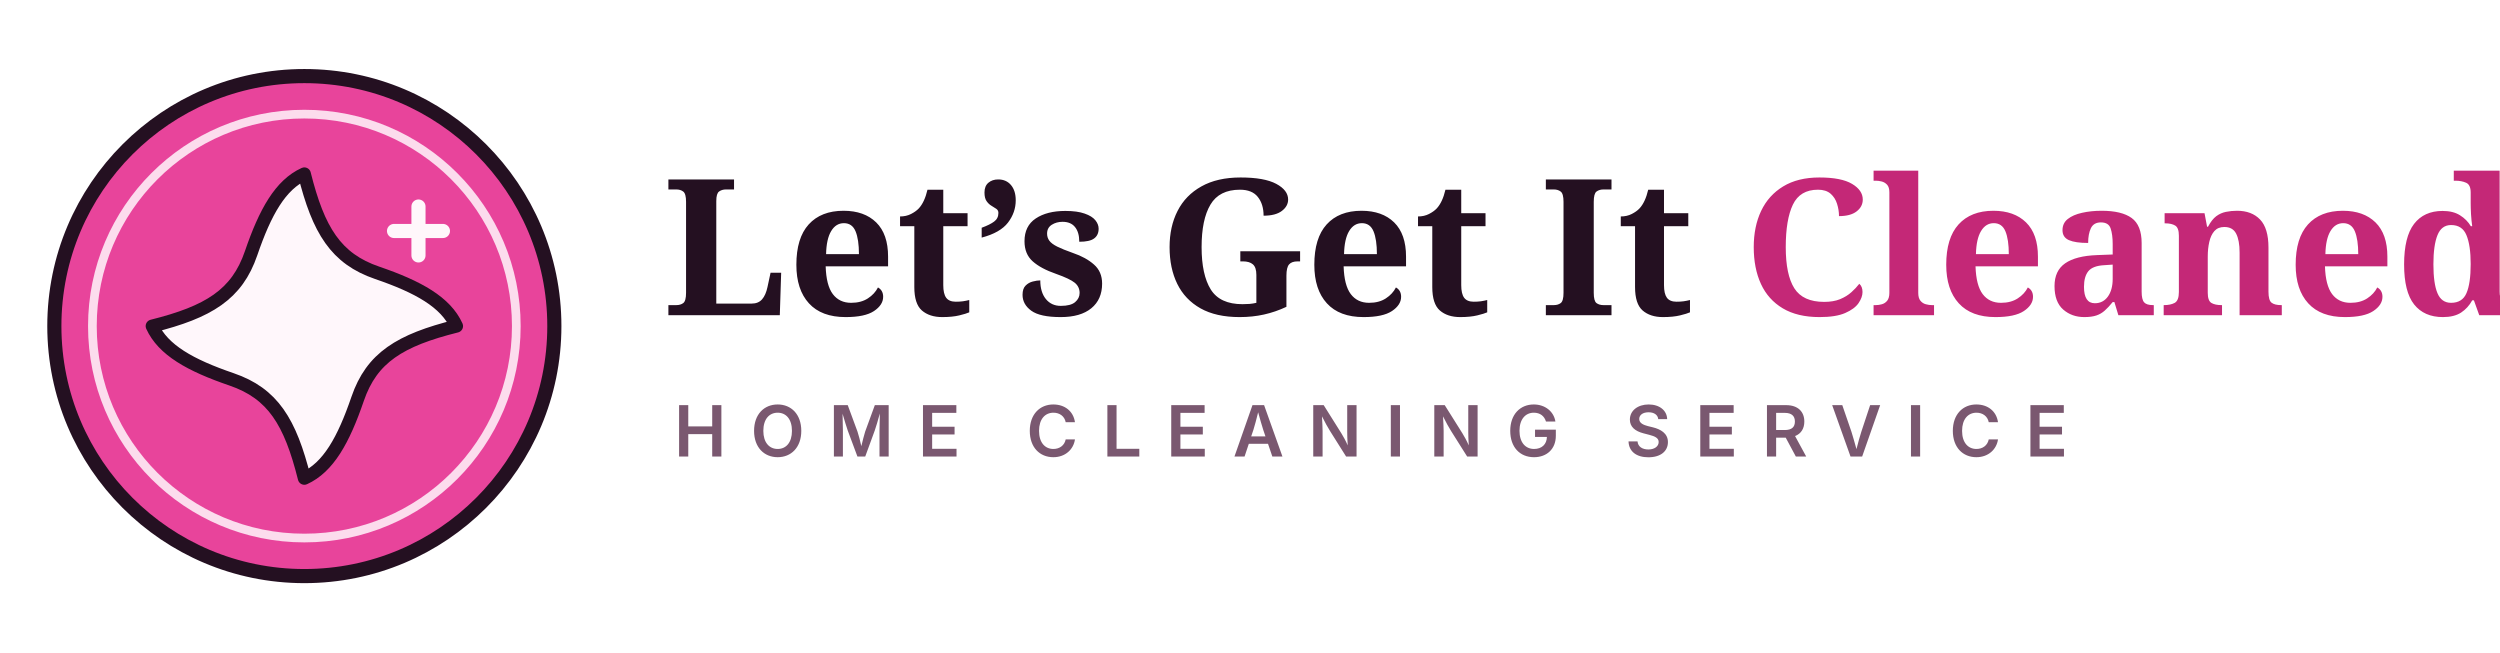
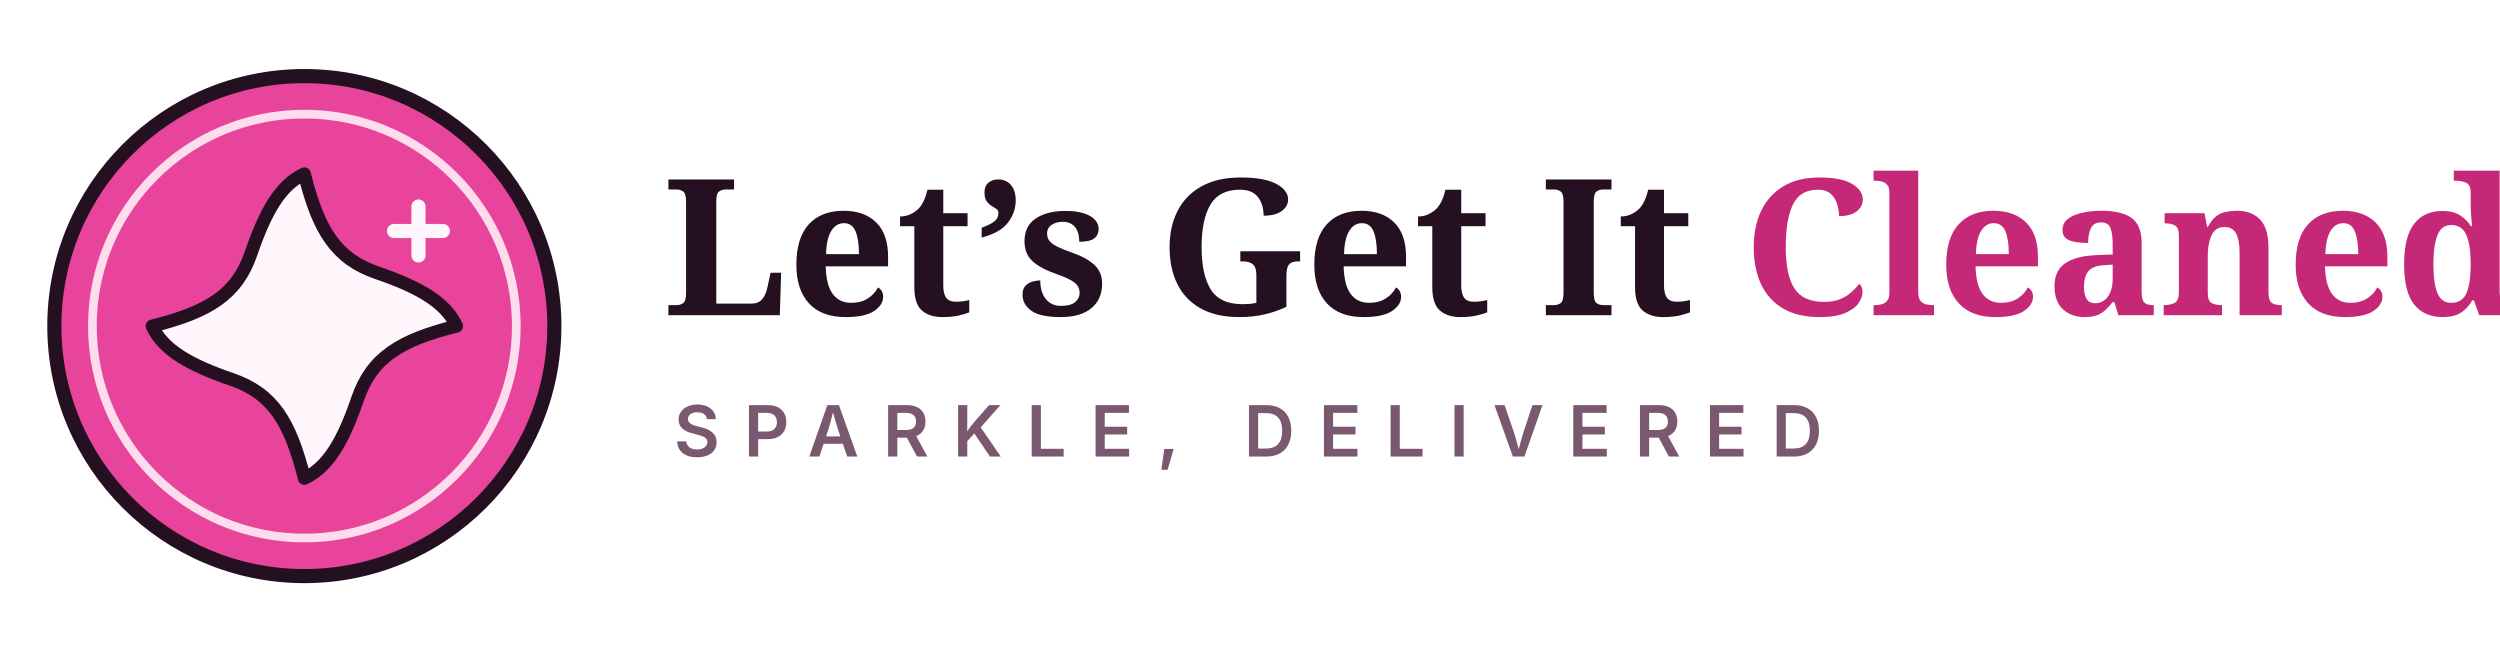
<svg xmlns="http://www.w3.org/2000/svg" viewBox="0 0 460 120" width="460" height="120" role="img" aria-label="Let’s Get It Cleaned">
  <g transform="translate(8,12)">
    <circle cx="48" cy="48" r="46" fill="#E8449B" />
    <circle cx="48" cy="48" r="46" fill="none" stroke="#241021" stroke-width="2.6" />
    <circle cx="48" cy="48" r="39" fill="none" stroke="#FFF7FB" stroke-width="1.6" stroke-opacity=".85" />
    <path d="M48 20c2.6 10.4 5.8 15.6 13.4 18.2C69 40.8 74 43.6 76 48c-10.4 2.6-15.6 5.8-18.2 13.4C55.2 69 52.4 74 48 76c-2.6-10.4-5.8-15.6-13.4-18.2C27 55.2 22 52.4 20 48c10.4-2.6 15.6-5.8 18.2-13.4C40.8 27 43.6 22 48 20Z" fill="#FFF7FB" stroke="#241021" stroke-width="2.4" stroke-linejoin="round" />
    <path d="M69 26v9M64.5 30.5h9" stroke="#FFF7FB" stroke-width="2.6" stroke-linecap="round" />
  </g>
  <g font-family="Fraunces,Georgia,serif">
    <text x="122" y="58" font-size="35" font-weight="600" fill="#241021">Let’s Get It <tspan fill="#C42877">Cleaned</tspan>
    </text>
  </g>
-   <text x="124" y="84" font-family="Inter,'Helvetica Neue',sans-serif" font-size="13" font-weight="600" fill="#7A5870" letter-spacing="4.4">HOME CLEANING SERVICE</text>
+   <text x="124" y="84" font-family="Inter,'Helvetica Neue',sans-serif" font-size="13" font-weight="600" fill="#7A5870" letter-spacing="4.4">SPARKLE, DELIVERED</text>
</svg>
